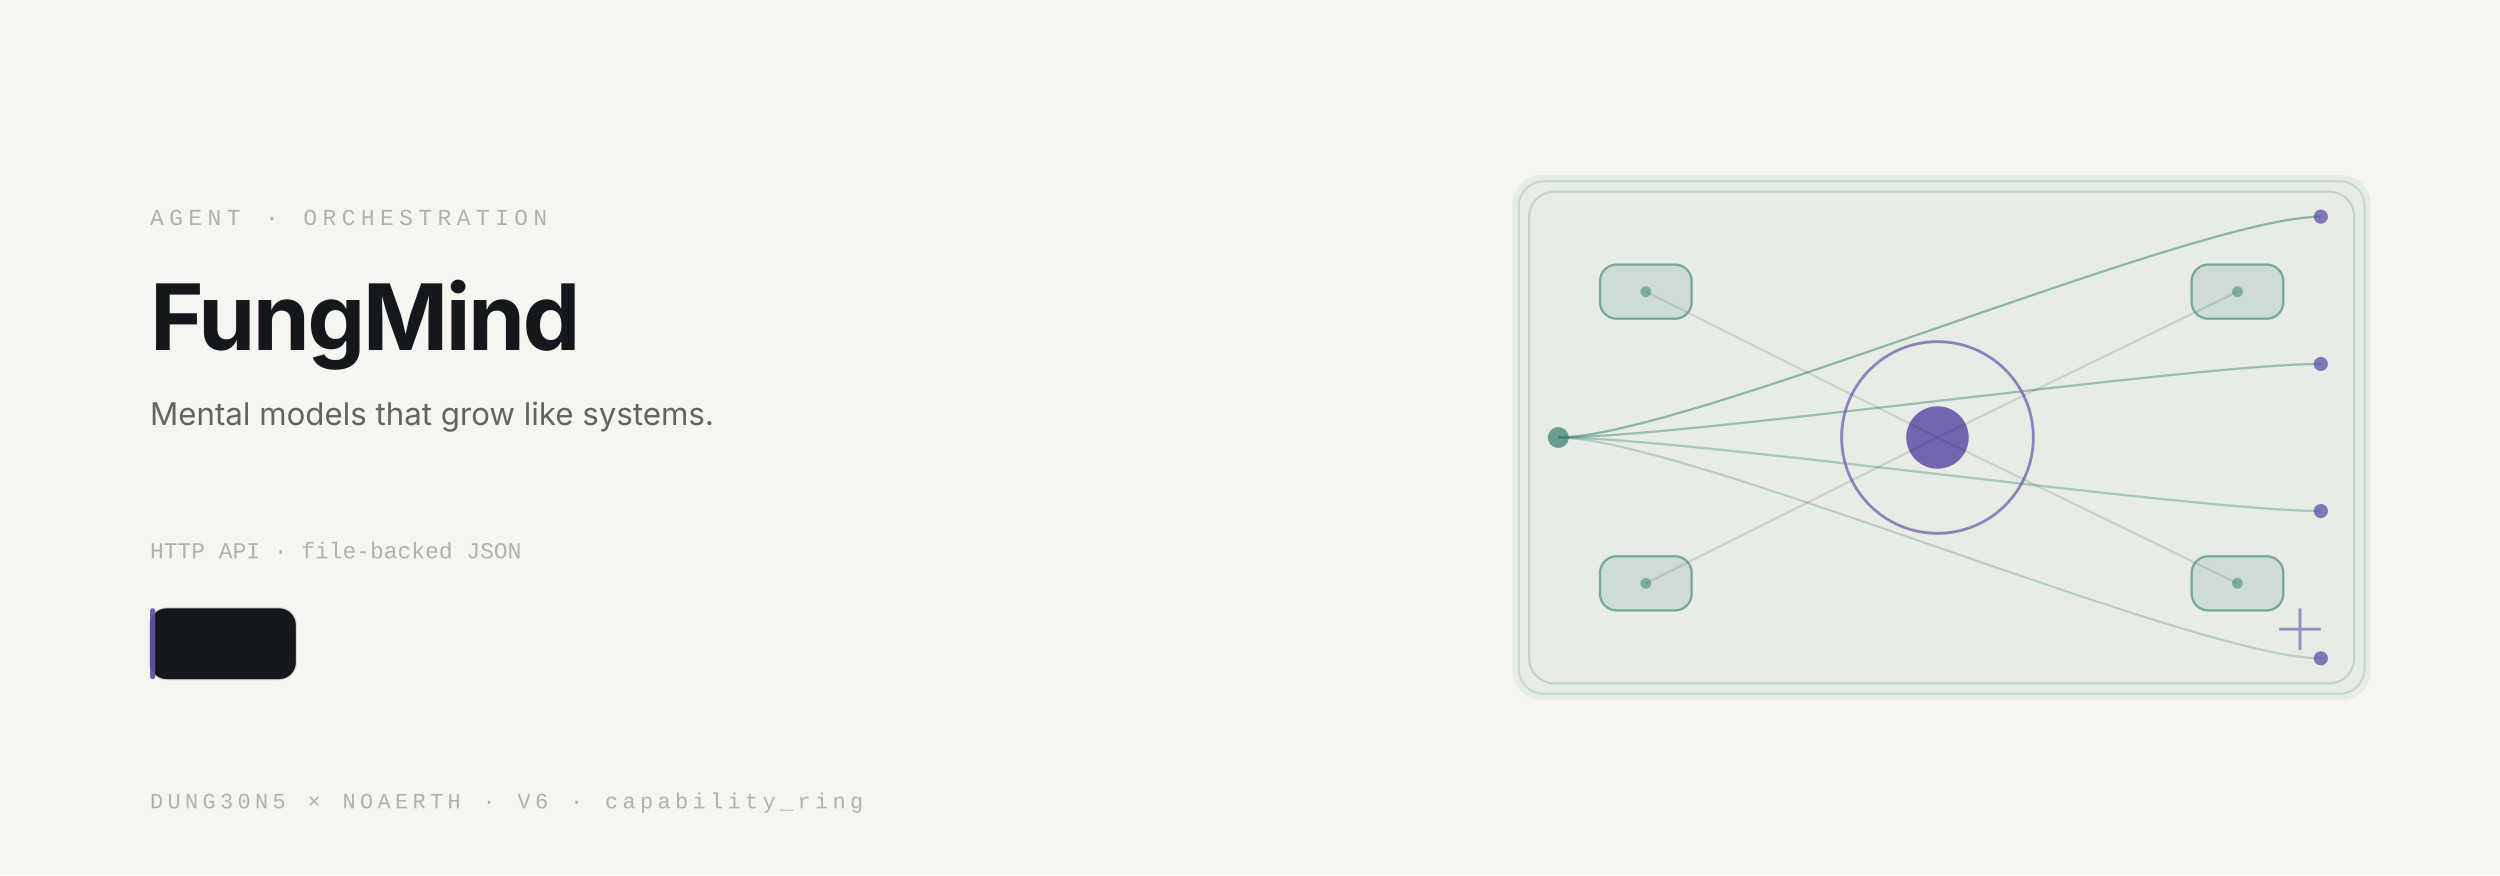
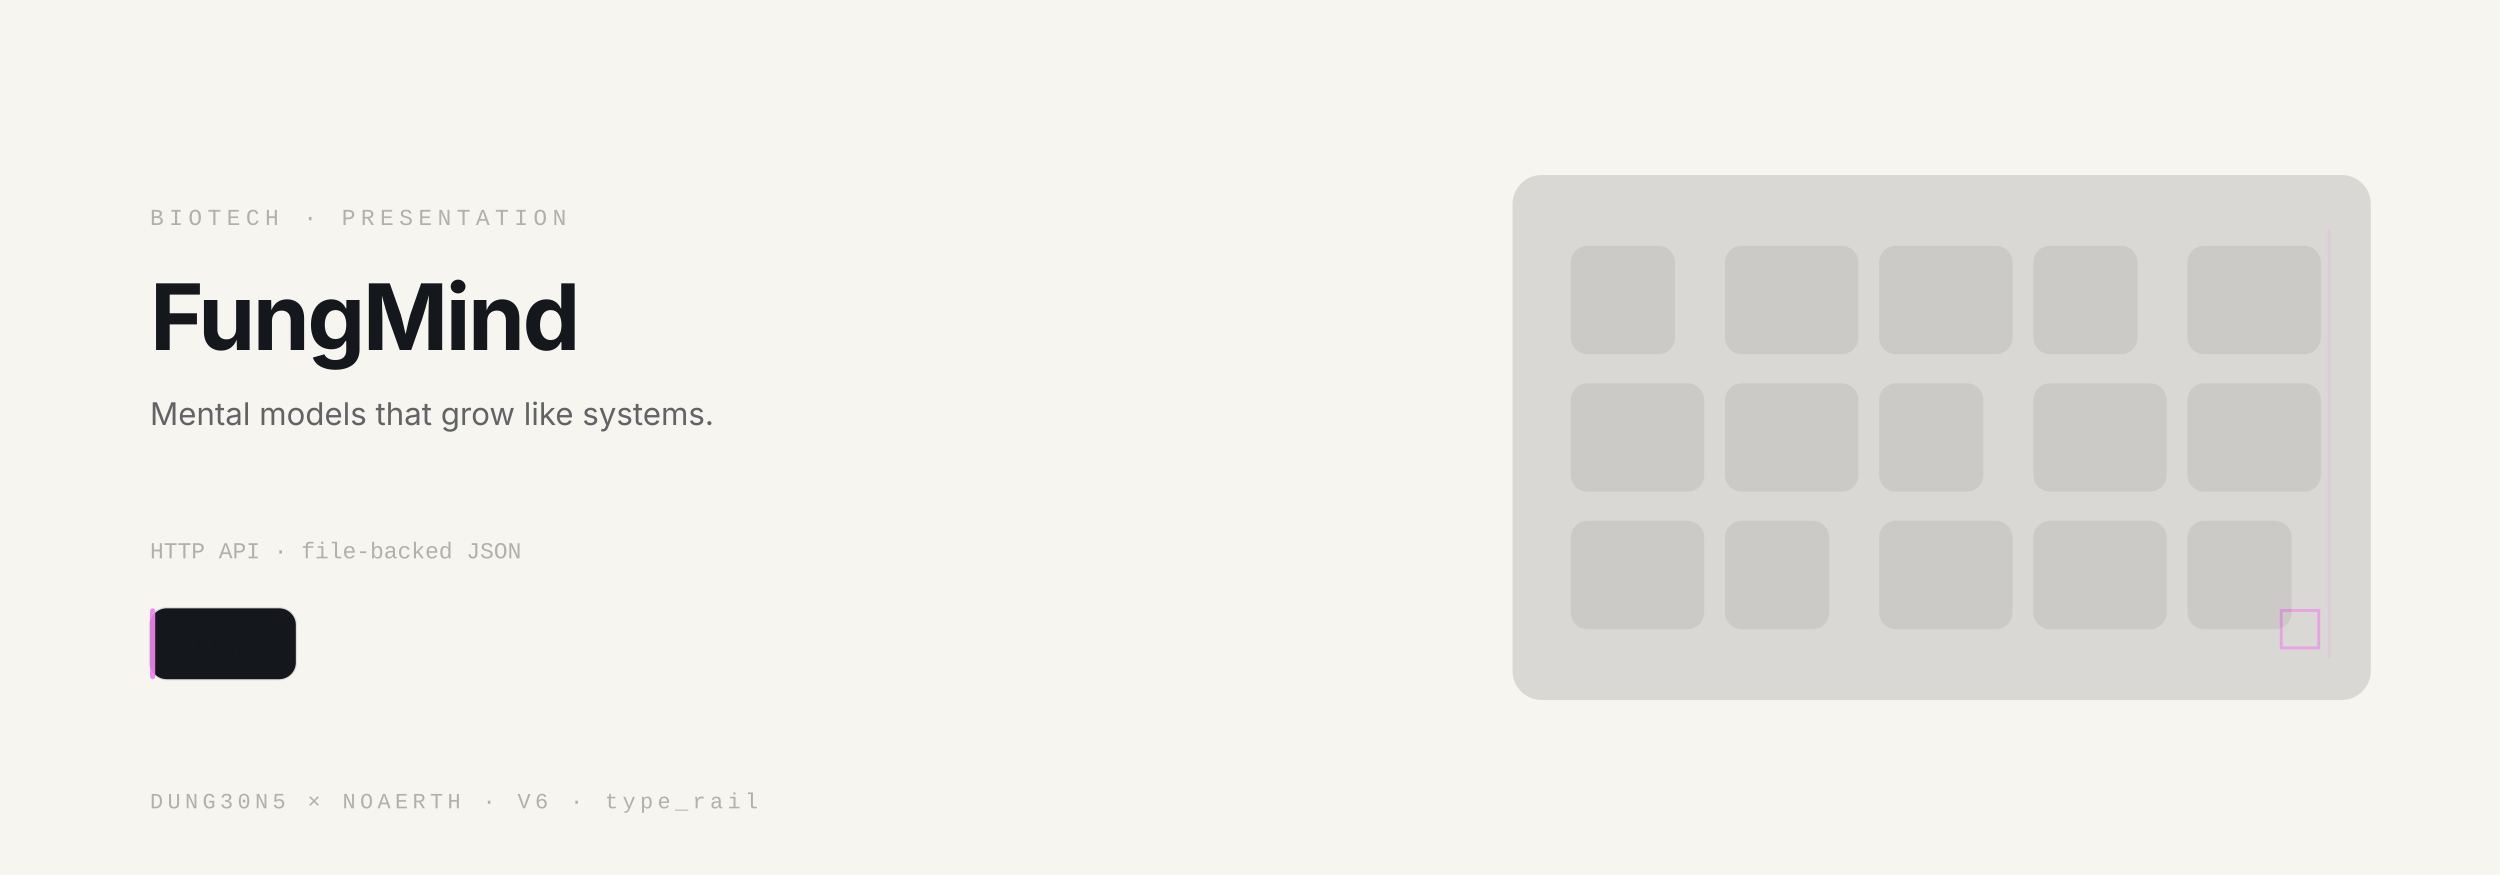
- <svg xmlns="http://www.w3.org/2000/svg" viewBox="0 0 1200 420" width="1200" height="420" role="img" aria-label="FungMind: nodes advertise, a coordinator selects, work converges">
+ <svg xmlns="http://www.w3.org/2000/svg" viewBox="0 0 1200 420" width="1200" height="420" role="img" aria-label="FungMind: a composed grid assembles and a sweep resolves it">
  <rect width="1200" height="420" fill="#f7f5f0" />
-   <text x="72" y="108" font-family="ui-monospace, SFMono-Regular, Menlo, Monaco, Consolas, 'Liberation Mono', monospace" font-size="11" letter-spacing="2.6" fill="#14171c4f">AGENT · ORCHESTRATION</text>
+   <text x="72" y="108" font-family="ui-monospace, SFMono-Regular, Menlo, Monaco, Consolas, 'Liberation Mono', monospace" font-size="11" letter-spacing="2.6" fill="#14171c4f">BIOTECH · PRESENTATION</text>
  <text x="72" y="168" font-family="-apple-system, BlinkMacSystemFont, 'Segoe UI', Inter, Helvetica, Arial, sans-serif" font-size="44" font-weight="660" letter-spacing="-1.2" fill="#14171c">FungMind</text>
  <text x="72" y="204" font-family="-apple-system, BlinkMacSystemFont, 'Segoe UI', Inter, Helvetica, Arial, sans-serif" font-size="15" fill="#14171ca8">Mental models that grow like systems.</text>
  <text x="72" y="268" font-family="ui-monospace, SFMono-Regular, Menlo, Monaco, Consolas, 'Liberation Mono', monospace" font-size="11" fill="#14171c4f">HTTP API · file-backed JSON</text>
  <rect x="72.0" y="292.0" width="70.0" height="34.0" rx="8" fill="#14171c" stroke="#14171c1f" stroke-width="1.1" />
-   <rect x="72.0" y="292.0" width="2.5" height="34.0" rx="1.2" fill="#5f4fa8" opacity="0.92" />
+   <rect x="72.0" y="292.0" width="2.5" height="34.0" rx="1.2" fill="violet" opacity="0.92" />
  <text x="107.0" y="314" font-family="ui-monospace, SFMono-Regular, Menlo, Monaco, Consolas, 'Liberation Mono', monospace" font-size="11" fill="#14171c" fill-opacity="0.82" text-anchor="middle">http</text>
-   <rect x="726.0" y="84.0" width="412.0" height="252.0" rx="14" fill="#2f7d6c" fill-opacity="0.08" />
-   <rect x="729.0" y="87.0" width="406.0" height="246.0" rx="12" fill="none" stroke="#2f7d6c" stroke-width="1" stroke-opacity="0.18" />
-   <circle cx="748.0" cy="210.0" r="5" fill="#2f7d6c" opacity="0.7" />
-   <path d="M748.0 210.0 C808.0 210.0 1054.0 104.0 1114.0 104.0" fill="none" stroke="#2f7d6c" stroke-width="1.1" opacity="0.50" />
-   <circle cx="1114.0" cy="104.0" r="3.4" fill="#5f4fa8" opacity="0.75" />
-   <path d="M748.0 210.0 C808.0 210.0 1054.0 174.7 1114.0 174.7" fill="none" stroke="#2f7d6c" stroke-width="1.1" opacity="0.42" />
-   <circle cx="1114.0" cy="174.7" r="3.4" fill="#5f4fa8" opacity="0.75" />
-   <path d="M748.0 210.0 C808.0 210.0 1054.0 245.3 1114.0 245.3" fill="none" stroke="#2f7d6c" stroke-width="1.1" opacity="0.34" />
-   <circle cx="1114.0" cy="245.3" r="3.4" fill="#5f4fa8" opacity="0.75" />
-   <path d="M748.0 210.0 C808.0 210.0 1054.0 316.0 1114.0 316.0" fill="none" stroke="#2f7d6c" stroke-width="1.1" opacity="0.26" />
-   <circle cx="1114.0" cy="316.0" r="3.4" fill="#5f4fa8" opacity="0.75" />
-   <rect x="734.0" y="92.0" width="396.0" height="236.0" rx="12" fill="none" stroke="#2f7d6c" stroke-width="1" stroke-opacity="0.22" />
-   <path d="M1094.0 302.0 h20 M1104.0 292.0 v20" stroke="#5f4fa8" stroke-width="1.4" opacity="0.6" />
-   <circle cx="930" cy="210" r="46" fill="none" stroke="#5f4fa8" stroke-width="1.4" opacity="0.55" />
-   <circle cx="930" cy="210" r="15" fill="#5f4fa8" opacity="0.85" />
-   <circle cx="930.0" cy="210.0" r="46.0" fill="none" stroke="#5f4fa8" stroke-width="1.1" opacity="0.28" />
-   <line x1="790" y1="140" x2="930" y2="210" stroke="#14171c1f" stroke-width="1.1" />
-   <circle cx="790.0" cy="140.0" r="2.6" fill="#2f7d6c" opacity="0.5" />
-   <rect x="768" y="127" width="44" height="26" rx="8" fill="#2f7d6c" fill-opacity="0.14" stroke="#2f7d6c" stroke-width="1.1" stroke-opacity="0.6" opacity="1" />
-   <line x1="1074" y1="140" x2="930" y2="210" stroke="#14171c1f" stroke-width="1.1" />
-   <circle cx="1074.0" cy="140.0" r="2.6" fill="#2f7d6c" opacity="0.5" />
-   <rect x="1052" y="127" width="44" height="26" rx="8" fill="#2f7d6c" fill-opacity="0.14" stroke="#2f7d6c" stroke-width="1.1" stroke-opacity="0.6" opacity="1" />
-   <line x1="790" y1="280" x2="930" y2="210" stroke="#14171c1f" stroke-width="1.1" />
-   <circle cx="790.0" cy="280.0" r="2.6" fill="#2f7d6c" opacity="0.5" />
-   <rect x="768" y="267" width="44" height="26" rx="8" fill="#2f7d6c" fill-opacity="0.14" stroke="#2f7d6c" stroke-width="1.1" stroke-opacity="0.6" opacity="1" />
-   <line x1="1074" y1="280" x2="930" y2="210" stroke="#14171c1f" stroke-width="1.1" />
-   <circle cx="1074.0" cy="280.0" r="2.6" fill="#2f7d6c" opacity="0.5" />
-   <rect x="1052" y="267" width="44" height="26" rx="8" fill="#2f7d6c" fill-opacity="0.14" stroke="#2f7d6c" stroke-width="1.1" stroke-opacity="0.6" opacity="1" />
-   <text x="72" y="388" font-family="ui-monospace, SFMono-Regular, Menlo, Monaco, Consolas, 'Liberation Mono', monospace" font-size="10.5" letter-spacing="2.1" fill="#14171c4f">DUNG30N5 × NOAERTH · V6 · capability_ring</text>
+   <rect x="726.0" y="84.0" width="412.0" height="252.0" rx="14" fill="mint" fill-opacity="0.12" />
+   <rect x="729.0" y="87.0" width="406.0" height="246.0" rx="12" fill="none" stroke="mint" stroke-width="1" stroke-opacity="0.18" />
+   <rect x="740.0" y="316.0" width="384.0" height="25" rx="5" fill="none" stroke="mint" stroke-width="1.1" opacity="0.32" />
+   <rect x="751.0" y="285.0" width="379.0" height="25" rx="5" fill="none" stroke="mint" stroke-width="1.1" opacity="0.27" />
+   <rect x="762.0" y="254.0" width="374.0" height="25" rx="5" fill="none" stroke="mint" stroke-width="1.1" opacity="0.22" />
+   <rect x="773.0" y="223.0" width="369.0" height="25" rx="5" fill="none" stroke="mint" stroke-width="1.1" opacity="0.17" />
+   <rect x="784.0" y="192.0" width="364.0" height="25" rx="5" fill="none" stroke="mint" stroke-width="1.1" opacity="0.12" />
+   <rect x="734.0" y="92.0" width="396.0" height="236.0" rx="12" fill="none" stroke="mint" stroke-width="1" stroke-opacity="0.22" />
+   <path d="M1095.0 293.0 h18 v18 h-18 z" fill="none" stroke="violet" stroke-width="1.4" opacity="0.6" />
+   <rect x="754" y="118" width="50" height="52" rx="8" fill="mint" fill-opacity="0.08" stroke="mint" stroke-width="1" stroke-opacity="0.4" opacity="0.85" />
+   <rect x="828" y="118" width="64" height="52" rx="8" fill="mint" fill-opacity="0.08" stroke="mint" stroke-width="1" stroke-opacity="0.4" opacity="0.85" />
+   <rect x="902" y="118" width="64" height="52" rx="8" fill="mint" fill-opacity="0.08" stroke="mint" stroke-width="1" stroke-opacity="0.4" opacity="0.85" />
+   <rect x="976" y="118" width="50" height="52" rx="8" fill="mint" fill-opacity="0.08" stroke="mint" stroke-width="1" stroke-opacity="0.4" opacity="0.85" />
+   <rect x="1050" y="118" width="64" height="52" rx="8" fill="mint" fill-opacity="0.08" stroke="mint" stroke-width="1" stroke-opacity="0.4" opacity="0.85" />
+   <rect x="754" y="184" width="64" height="52" rx="8" fill="mint" fill-opacity="0.08" stroke="mint" stroke-width="1" stroke-opacity="0.4" opacity="0.85" />
+   <rect x="828" y="184" width="64" height="52" rx="8" fill="mint" fill-opacity="0.08" stroke="mint" stroke-width="1" stroke-opacity="0.4" opacity="0.85" />
+   <rect x="902" y="184" width="50" height="52" rx="8" fill="mint" fill-opacity="0.08" stroke="mint" stroke-width="1" stroke-opacity="0.4" opacity="0.85" />
+   <rect x="976" y="184" width="64" height="52" rx="8" fill="mint" fill-opacity="0.08" stroke="mint" stroke-width="1" stroke-opacity="0.4" opacity="0.85" />
+   <rect x="1050" y="184" width="64" height="52" rx="8" fill="mint" fill-opacity="0.08" stroke="mint" stroke-width="1" stroke-opacity="0.4" opacity="0.85" />
+   <rect x="754" y="250" width="64" height="52" rx="8" fill="mint" fill-opacity="0.08" stroke="mint" stroke-width="1" stroke-opacity="0.4" opacity="0.85" />
+   <rect x="828" y="250" width="50" height="52" rx="8" fill="mint" fill-opacity="0.08" stroke="mint" stroke-width="1" stroke-opacity="0.4" opacity="0.85" />
+   <rect x="902" y="250" width="64" height="52" rx="8" fill="mint" fill-opacity="0.08" stroke="mint" stroke-width="1" stroke-opacity="0.4" opacity="0.85" />
+   <rect x="976" y="250" width="64" height="52" rx="8" fill="mint" fill-opacity="0.08" stroke="mint" stroke-width="1" stroke-opacity="0.4" opacity="0.85" />
+   <rect x="1050" y="250" width="50" height="52" rx="8" fill="mint" fill-opacity="0.08" stroke="mint" stroke-width="1" stroke-opacity="0.4" opacity="0.85" />
+   <line x1="1118" y1="110" x2="1118" y2="316" stroke="violet" stroke-width="1.4" opacity="0.14" />
+   <text x="72" y="388" font-family="ui-monospace, SFMono-Regular, Menlo, Monaco, Consolas, 'Liberation Mono', monospace" font-size="10.5" letter-spacing="2.1" fill="#14171c4f">DUNG30N5 × NOAERTH · V6 · type_rail</text>
</svg>
